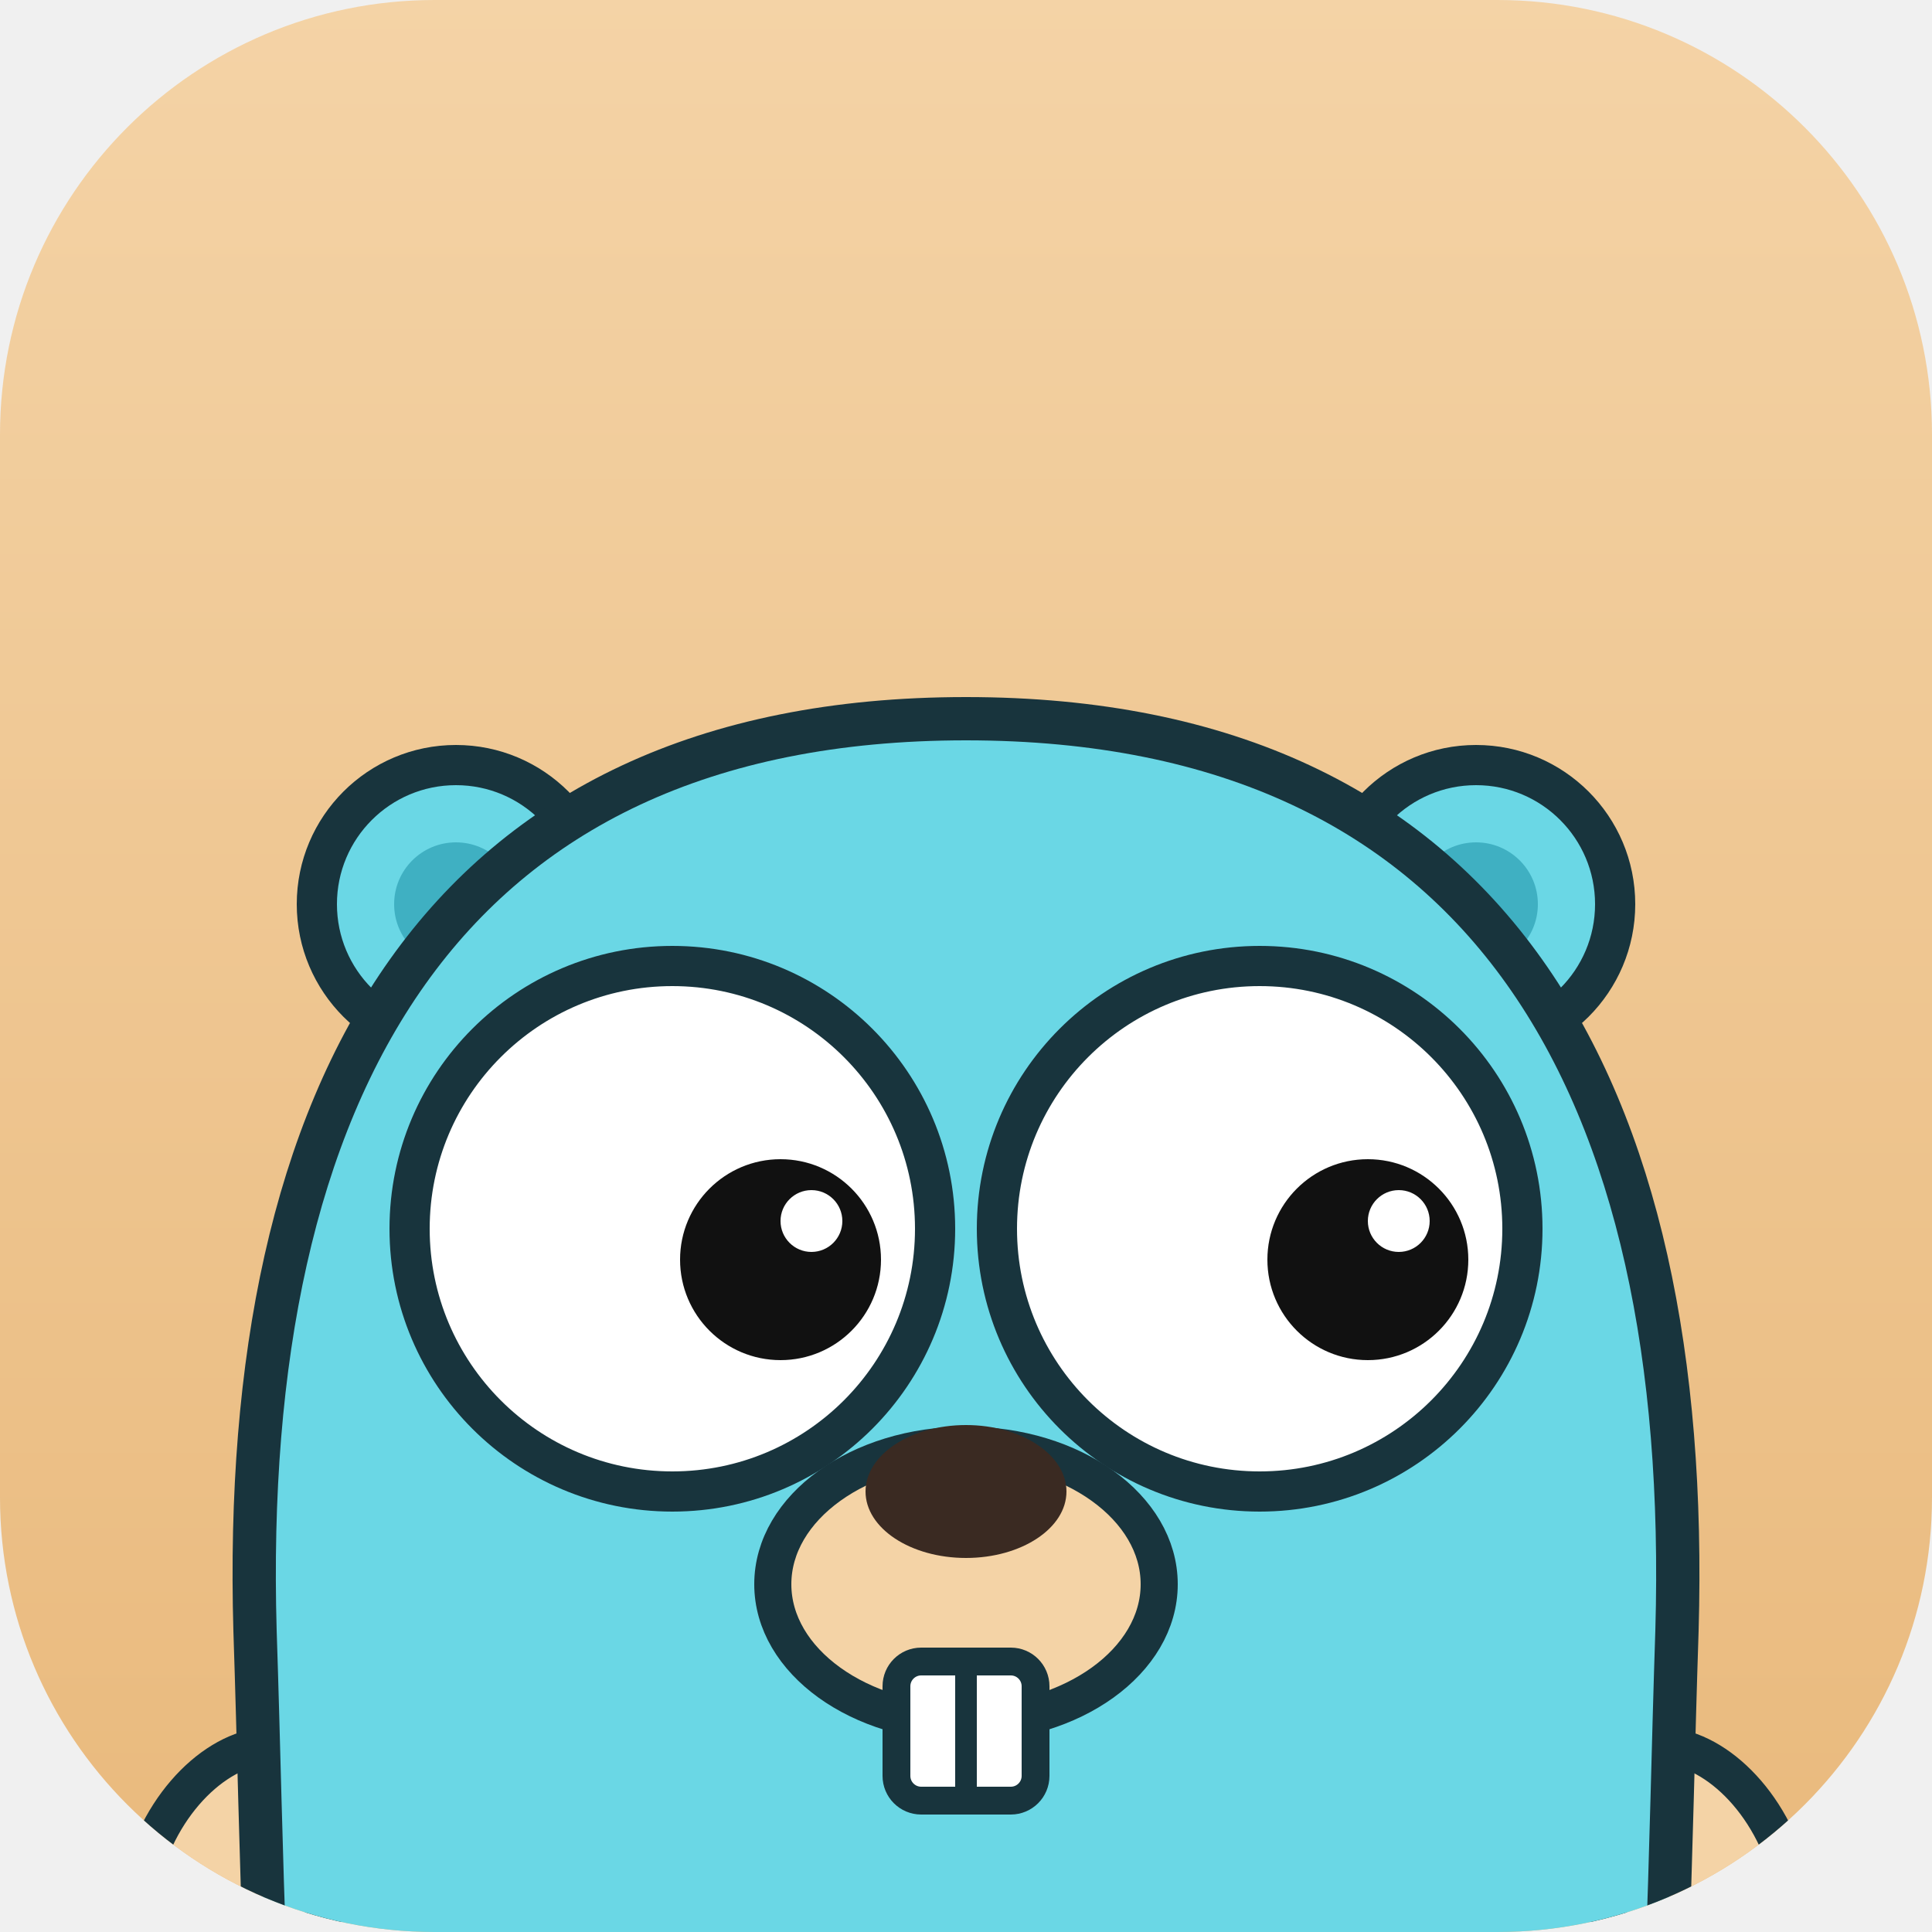
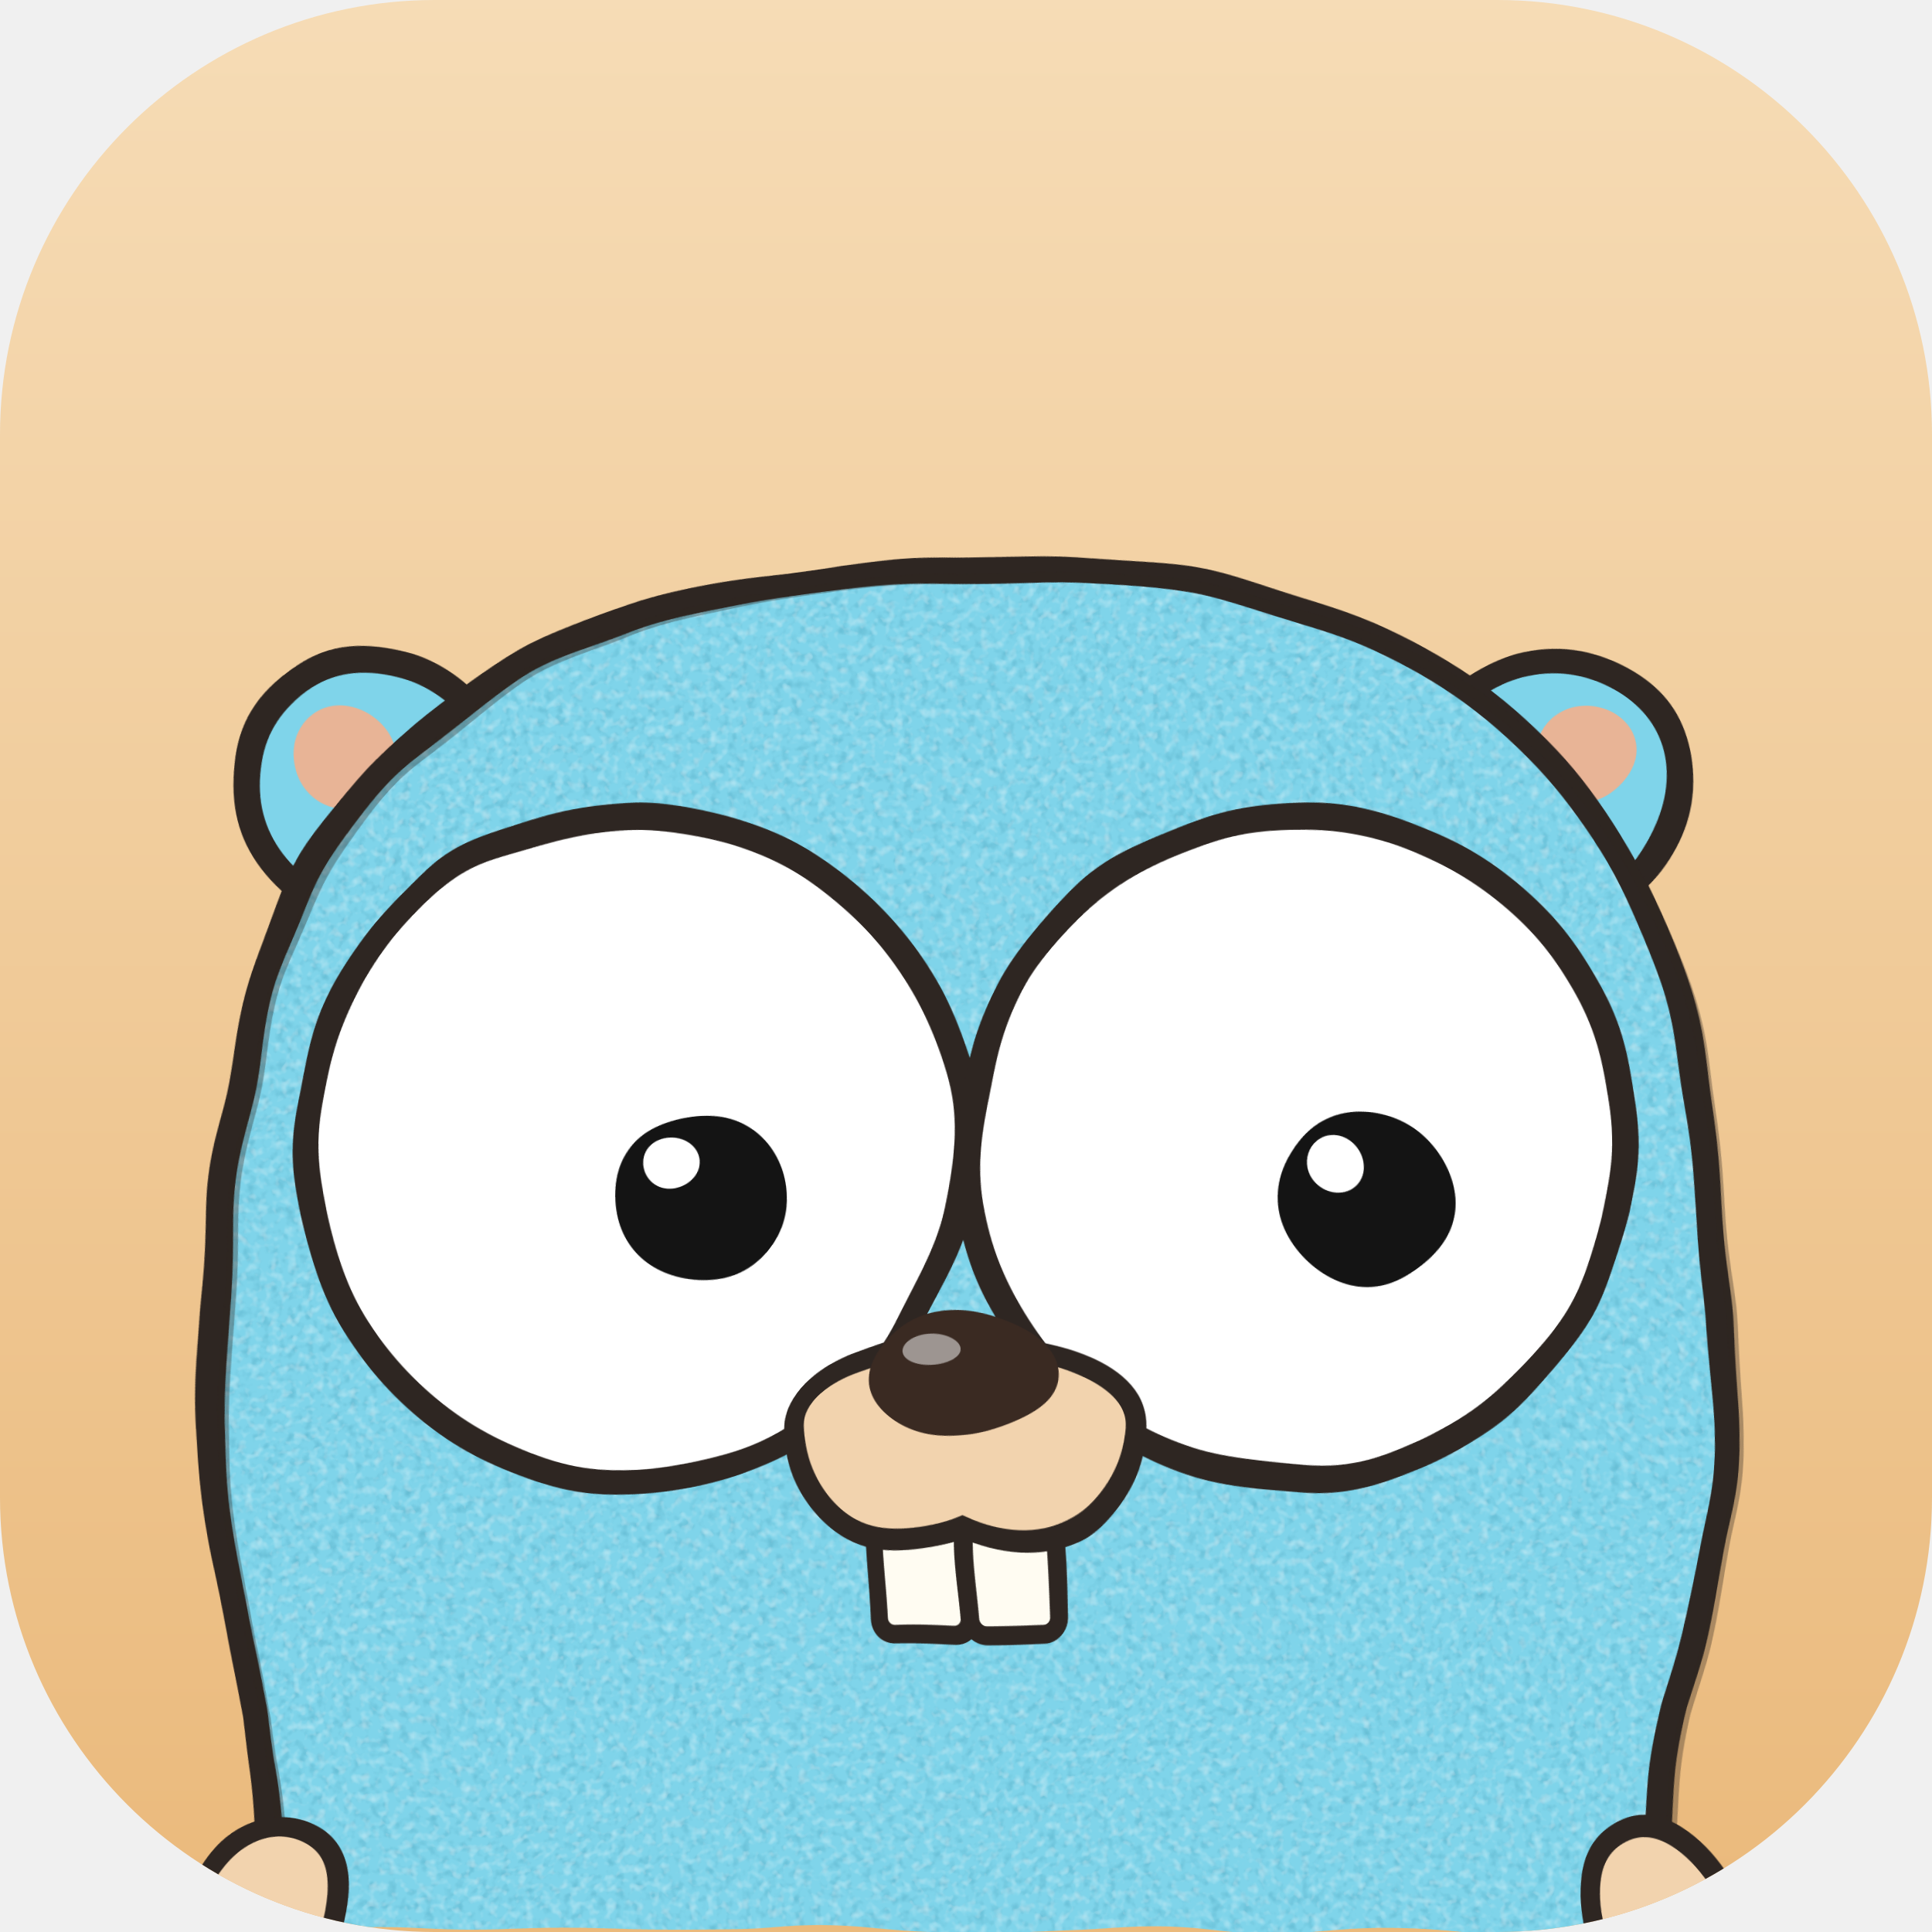
<svg xmlns="http://www.w3.org/2000/svg" viewBox="0 0 100 100" width="1024" height="1024">
  <defs>
    <linearGradient id="ascent-bg" x1="0" y1="0" x2="0" y2="1">
-       <stop offset="0" stop-color="#F4D3A6" />
-       <stop offset="1" stop-color="#E9B97C" />
+       <stop offset="0" stop-color="#F6DCB6" />
+       <stop offset="1" stop-color="#EAB97B" />
    </linearGradient>
    <clipPath id="ascent-clip">
      <rect width="100" height="100" rx="22.5" />
    </clipPath>
  </defs>
  <rect width="100" height="100" rx="22.5" fill="url(#ascent-bg)" />
  <g clip-path="url(#ascent-clip)">
-     <g transform="translate(2 30) scale(0.8)">
-       <circle cx="27" cy="21" r="9" fill="#6AD7E5" stroke="#18343d" stroke-width="2.6" />
-       <circle cx="27" cy="21" r="4" fill="#3FB0C2" />
-       <circle cx="93" cy="21" r="9" fill="#6AD7E5" stroke="#18343d" stroke-width="2.6" />
-       <circle cx="93" cy="21" r="4" fill="#3FB0C2" />
-       <g class="g-arm-l" style="transform-origin:18px 78px">
-         <ellipse cx="13" cy="84" rx="6" ry="9" transform="rotate(25 13 84)" fill="#F4D3A6" stroke="#18343d" stroke-width="2.4" />
-       </g>
-       <g class="g-arm-r" style="transform-origin:102px 78px">
-         <ellipse cx="107" cy="84" rx="6" ry="9" transform="rotate(-25 107 84)" fill="#F4D3A6" stroke="#18343d" stroke-width="2.4" />
-       </g>
-       <ellipse cx="40" cy="143" rx="11" ry="6" fill="#F4D3A6" stroke="#18343d" stroke-width="2.4" />
-       <ellipse cx="80" cy="143" rx="11" ry="6" fill="#F4D3A6" stroke="#18343d" stroke-width="2.4" />
-       <path d="M60 9C94 9 107 33 106 68c-1 30 0 55-15 69-12 10-50 10-62 0C14 123 15 98 14 68 13 33 26 9 60 9z" fill="#6AD7E5" stroke="#18343d" stroke-width="2.8" />
-       <path d="M30 120c8 9 52 9 60 0" stroke="#4FC3D6" stroke-width="3" fill="none" stroke-linecap="round" opacity=".6" />
-       <g class="g-eyes">
-         <circle cx="41" cy="42" r="17" fill="#fff" stroke="#18343d" stroke-width="2.6" />
-         <circle cx="79" cy="42" r="17" fill="#fff" stroke="#18343d" stroke-width="2.6" />
-         <g class="g-pupils">
-           <circle cx="48" cy="44" r="6.5" fill="#111" />
-           <circle cx="50" cy="41.5" r="2" fill="#fff" />
-           <circle cx="86" cy="44" r="6.5" fill="#111" />
-           <circle cx="88" cy="41.5" r="2" fill="#fff" />
+     <g transform="translate(-2 22) scale(0.52)">
+       <defs>
+         <filter id="gph1w" x="-8%" y="-8%" width="116%" height="116%">
+           <feTurbulence type="fractalNoise" baseFrequency=".045" numOctaves="2" seed="7" />
+           <feDisplacementMap in="SourceGraphic" scale="2.6" />
+         </filter>
+         <filter id="gph1g" x="0" y="0" width="100%" height="100%">
+           <feTurbulence type="fractalNoise" baseFrequency="1.1" numOctaves="2" seed="4" result="n" />
+           <feColorMatrix in="n" type="matrix" values="0 0 0 0 .05  0 0 0 0 .32  0 0 0 0 .45  1.6 0 0 0 -.78" result="d" />
+           <feColorMatrix in="n" type="matrix" values="0 0 0 0 1  0 0 0 0 1  0 0 0 0 1  0 -1.6 0 0 .82" result="l" />
+           <feMerge>
+             <feMergeNode in="d" />
+             <feMergeNode in="l" />
+           </feMerge>
+           <feComposite in2="SourceGraphic" operator="in" />
+         </filter>
+       </defs>
+       <g>
+         <g filter="url(#gph1w)">
+           <circle cx="41" cy="36" r="12.5" fill="#7FD4EA" stroke="#2E2622" stroke-width="2.6" />
+           <circle cx="38" cy="33" r="5" fill="#E8B496" />
+           <circle cx="159" cy="36" r="12.5" fill="#7FD4EA" stroke="#2E2622" stroke-width="2.6" />
+           <circle cx="162" cy="33" r="5" fill="#E8B496" />
+           <ellipse cx="74" cy="221" rx="14" ry="7" transform="rotate(-10 74 221)" fill="#F2D3AE" stroke="#2E2622" stroke-width="2.1" />
+           <ellipse cx="126" cy="221" rx="14" ry="7" transform="rotate(10 126 221)" fill="#F2D3AE" stroke="#2E2622" stroke-width="2.1" />
+           <path d="M100 14C140 13 166 30 172 62C177 88 176 108 171 128C167 150 167 168 166 186C163 212 134 224 100 224C66 224 37 212 34 186C33 168 33 150 29 128C24 108 23 88 28 62C34 30 60 15 100 14Z" fill="#7FD4EA" />
+           <path d="M100 14C140 13 166 30 172 62C177 88 176 108 171 128C167 150 167 168 166 186C163 212 134 224 100 224C66 224 37 212 34 186C33 168 33 150 29 128C24 108 23 88 28 62C34 30 60 15 100 14Z" fill="#000" filter="url(#gph1g)" opacity=".55" />
+           <path d="M100 14C140 13 166 30 172 62C177 88 176 108 171 128C167 150 167 168 166 186C163 212 134 224 100 224C66 224 37 212 34 186C33 168 33 150 29 128C24 108 23 88 28 62C34 30 60 15 100 14Z" fill="none" stroke="#2E2622" stroke-width="2.6" stroke-linejoin="round" />
+           <path d="M100 14C140 13 166 30 172 62C177 88 176 108 171 128C167 150 167 168 166 186C163 212 134 224 100 224C66 224 37 212 34 186C33 168 33 150 29 128C24 108 23 88 28 62C34 30 60 15 100 14Z" fill="none" stroke="#2E2622" stroke-width="1" stroke-opacity=".35" transform="translate(1.2 .8)" />
+           <g class="g-eyes">
+             <circle cx="67" cy="72" r="33" fill="#FFFFFF" stroke="#2E2622" stroke-width="2.6" />
+             <circle cx="73.732" cy="76.95" r="8.5" fill="#141414" />
+             <circle cx="70.757" cy="73.55" r="2.72" fill="#fff" />
+             <circle cx="133" cy="72" r="33" fill="#FFFFFF" stroke="#2E2622" stroke-width="2.6" />
+             <circle cx="139.732" cy="76.95" r="8.5" fill="#141414" />
+             <circle cx="136.757" cy="73.55" r="2.72" fill="#fff" />
+           </g>
+           <rect x="91" y="105" width="9" height="15" rx="1.6" fill="#FFFCF2" stroke="#2E2622" stroke-width="1.8" />
+           <rect x="100" y="105" width="9" height="15" rx="1.6" fill="#FFFCF2" stroke="#2E2622" stroke-width="1.8" />
+           <path d="M83 100C82 89 118 89 117 100C116 111 107 113 100 110C93 113 84 111 83 100Z" fill="#F2D3AE" stroke="#2E2622" stroke-width="2.1" />
+           <ellipse cx="100" cy="95" rx="9.5" ry="6.3" fill="#3A2A22" />
+           <ellipse cx="97" cy="92.5" rx="3" ry="1.5" fill="#fff" opacity=".5" />
+           <g class="g-arm-l" style="transform-origin:35px 140px;transform:translate(0.0px,0.0px) rotate(0deg)">
+             <path d="M29 139C36 139 37 150 35 158C33 165 25 165 23 158C21 150 22 139 29 139Z" transform="rotate(26 29 152) translate(29 152) scale(1) translate(-29 -152)" fill="#F2D3AE" stroke="#2E2622" stroke-width="2.1" stroke-linejoin="round" />
+           </g>
+           <g class="g-arm-r" style="transform-origin:165px 140px;transform:translate(0.0px,0.0px) rotate(0deg)">
+             <path d="M171 139C178 139 179 150 177 158C175 165 167 165 165 158C163 150 164 139 171 139Z" transform="rotate(-26 171 152) translate(171 152) scale(1) translate(-171 -152)" fill="#F2D3AE" stroke="#2E2622" stroke-width="2.1" stroke-linejoin="round" />
+           </g>
        </g>
      </g>
-       <ellipse cx="60" cy="65" rx="12.5" ry="9" fill="#F4D3A6" stroke="#18343d" stroke-width="2.4" />
-       <ellipse cx="60" cy="59" rx="6.5" ry="4.3" fill="#3a2a22" />
-       <rect x="55.5" y="70" width="9" height="9" rx="1.6" fill="#fff" stroke="#18343d" stroke-width="1.8" />
-       <path d="M60 70v9" stroke="#18343d" stroke-width="1.4" />
    </g>
  </g>
</svg>
